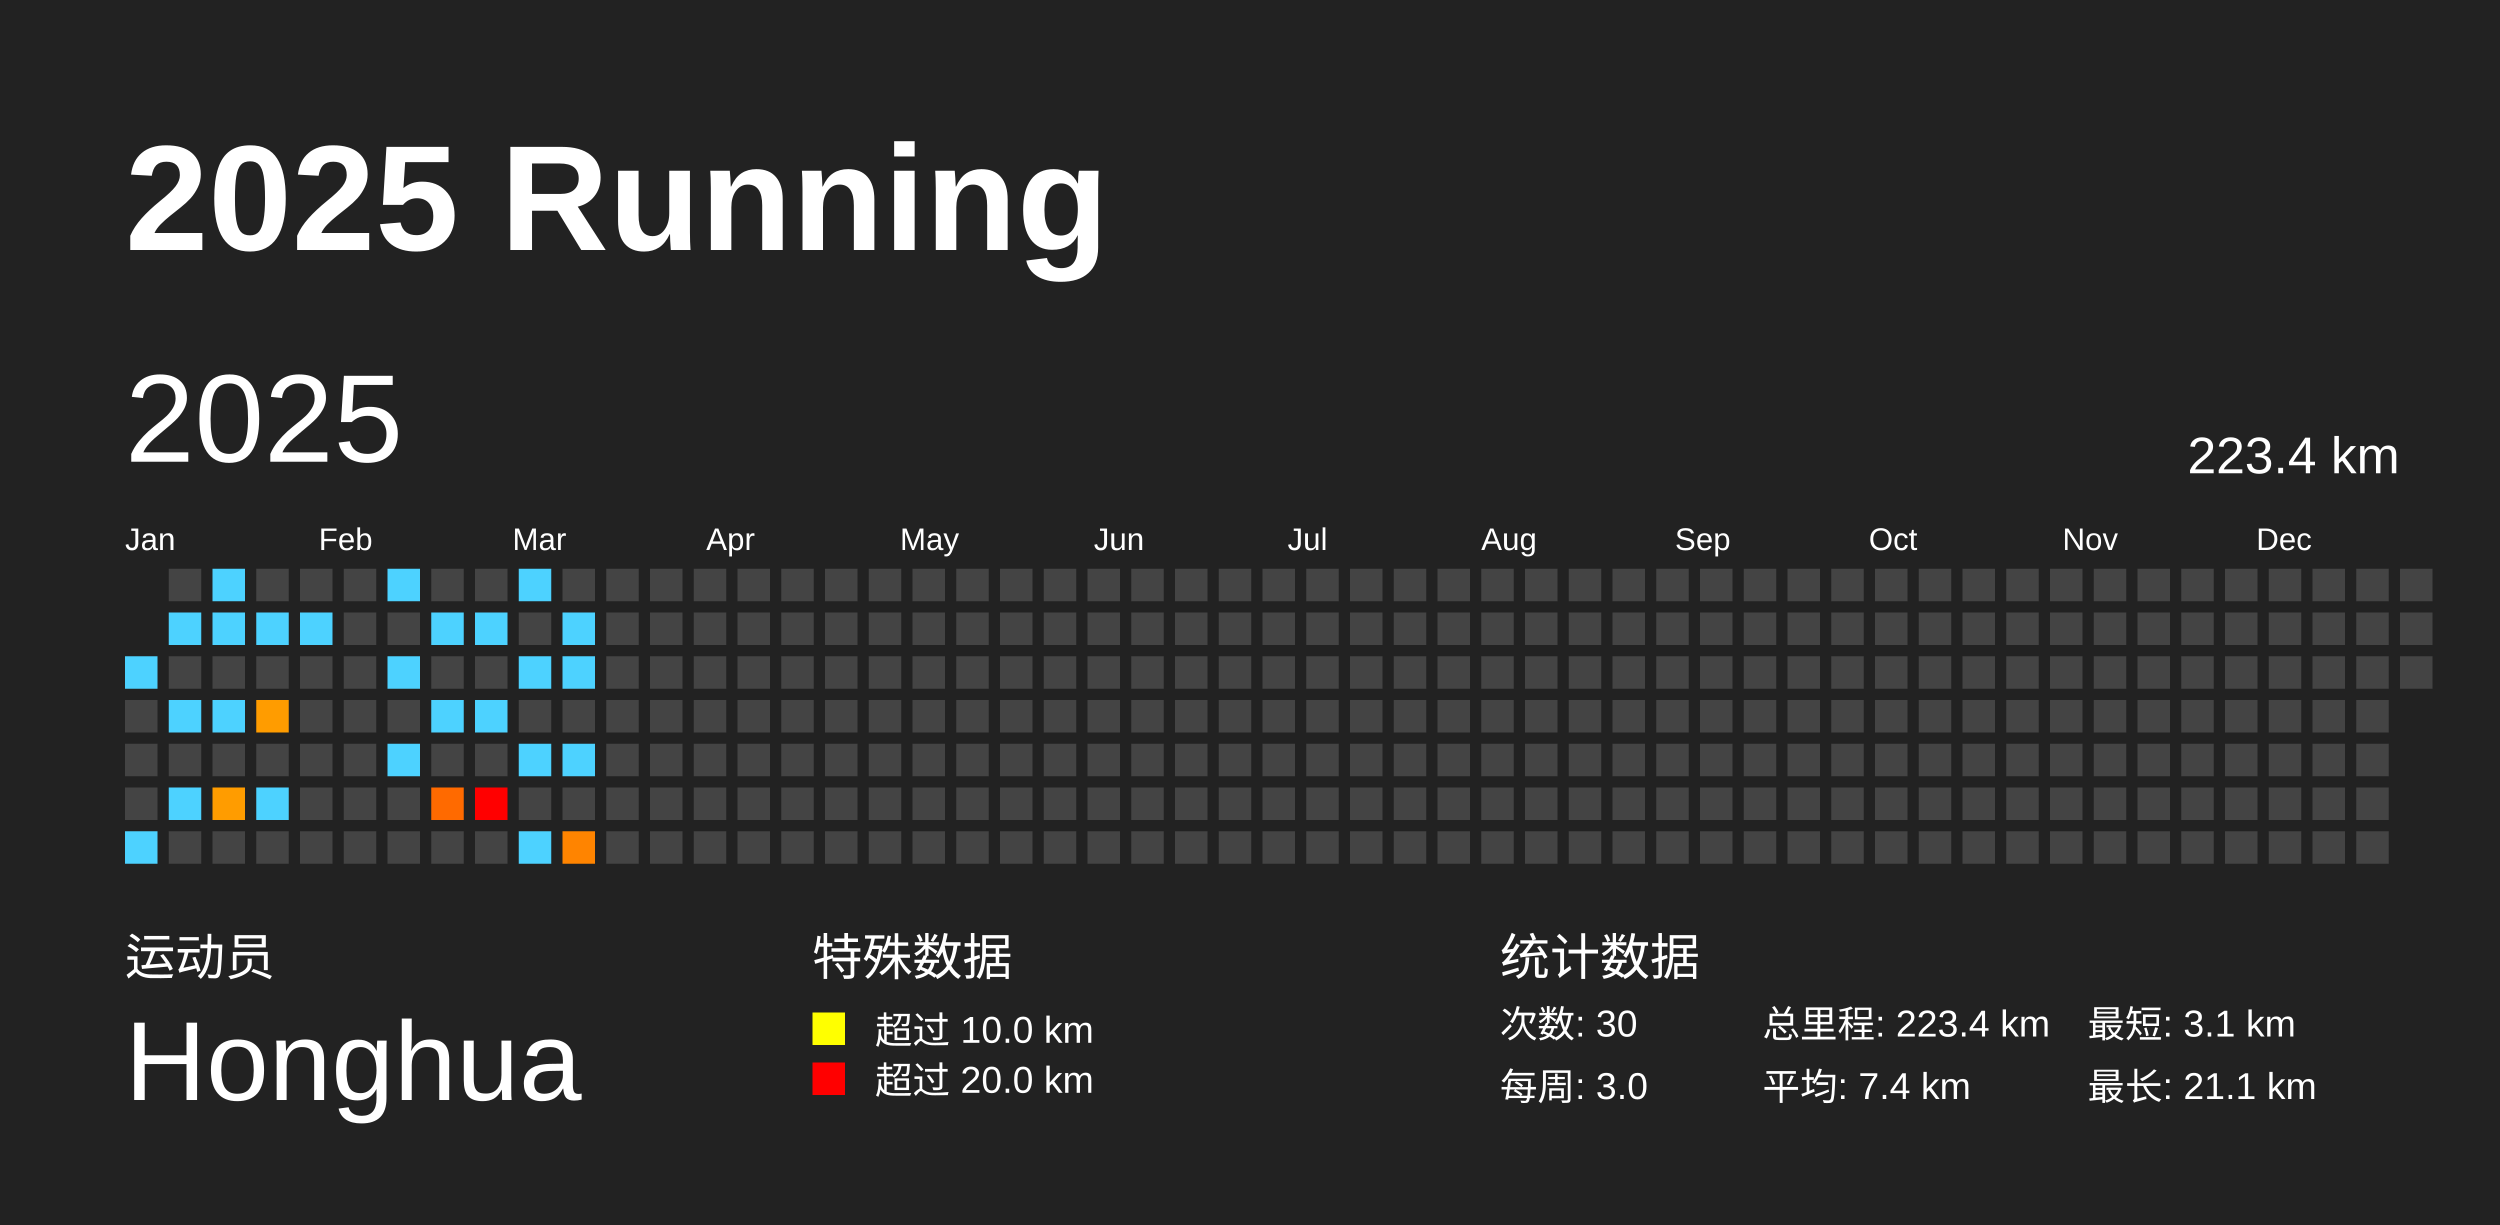
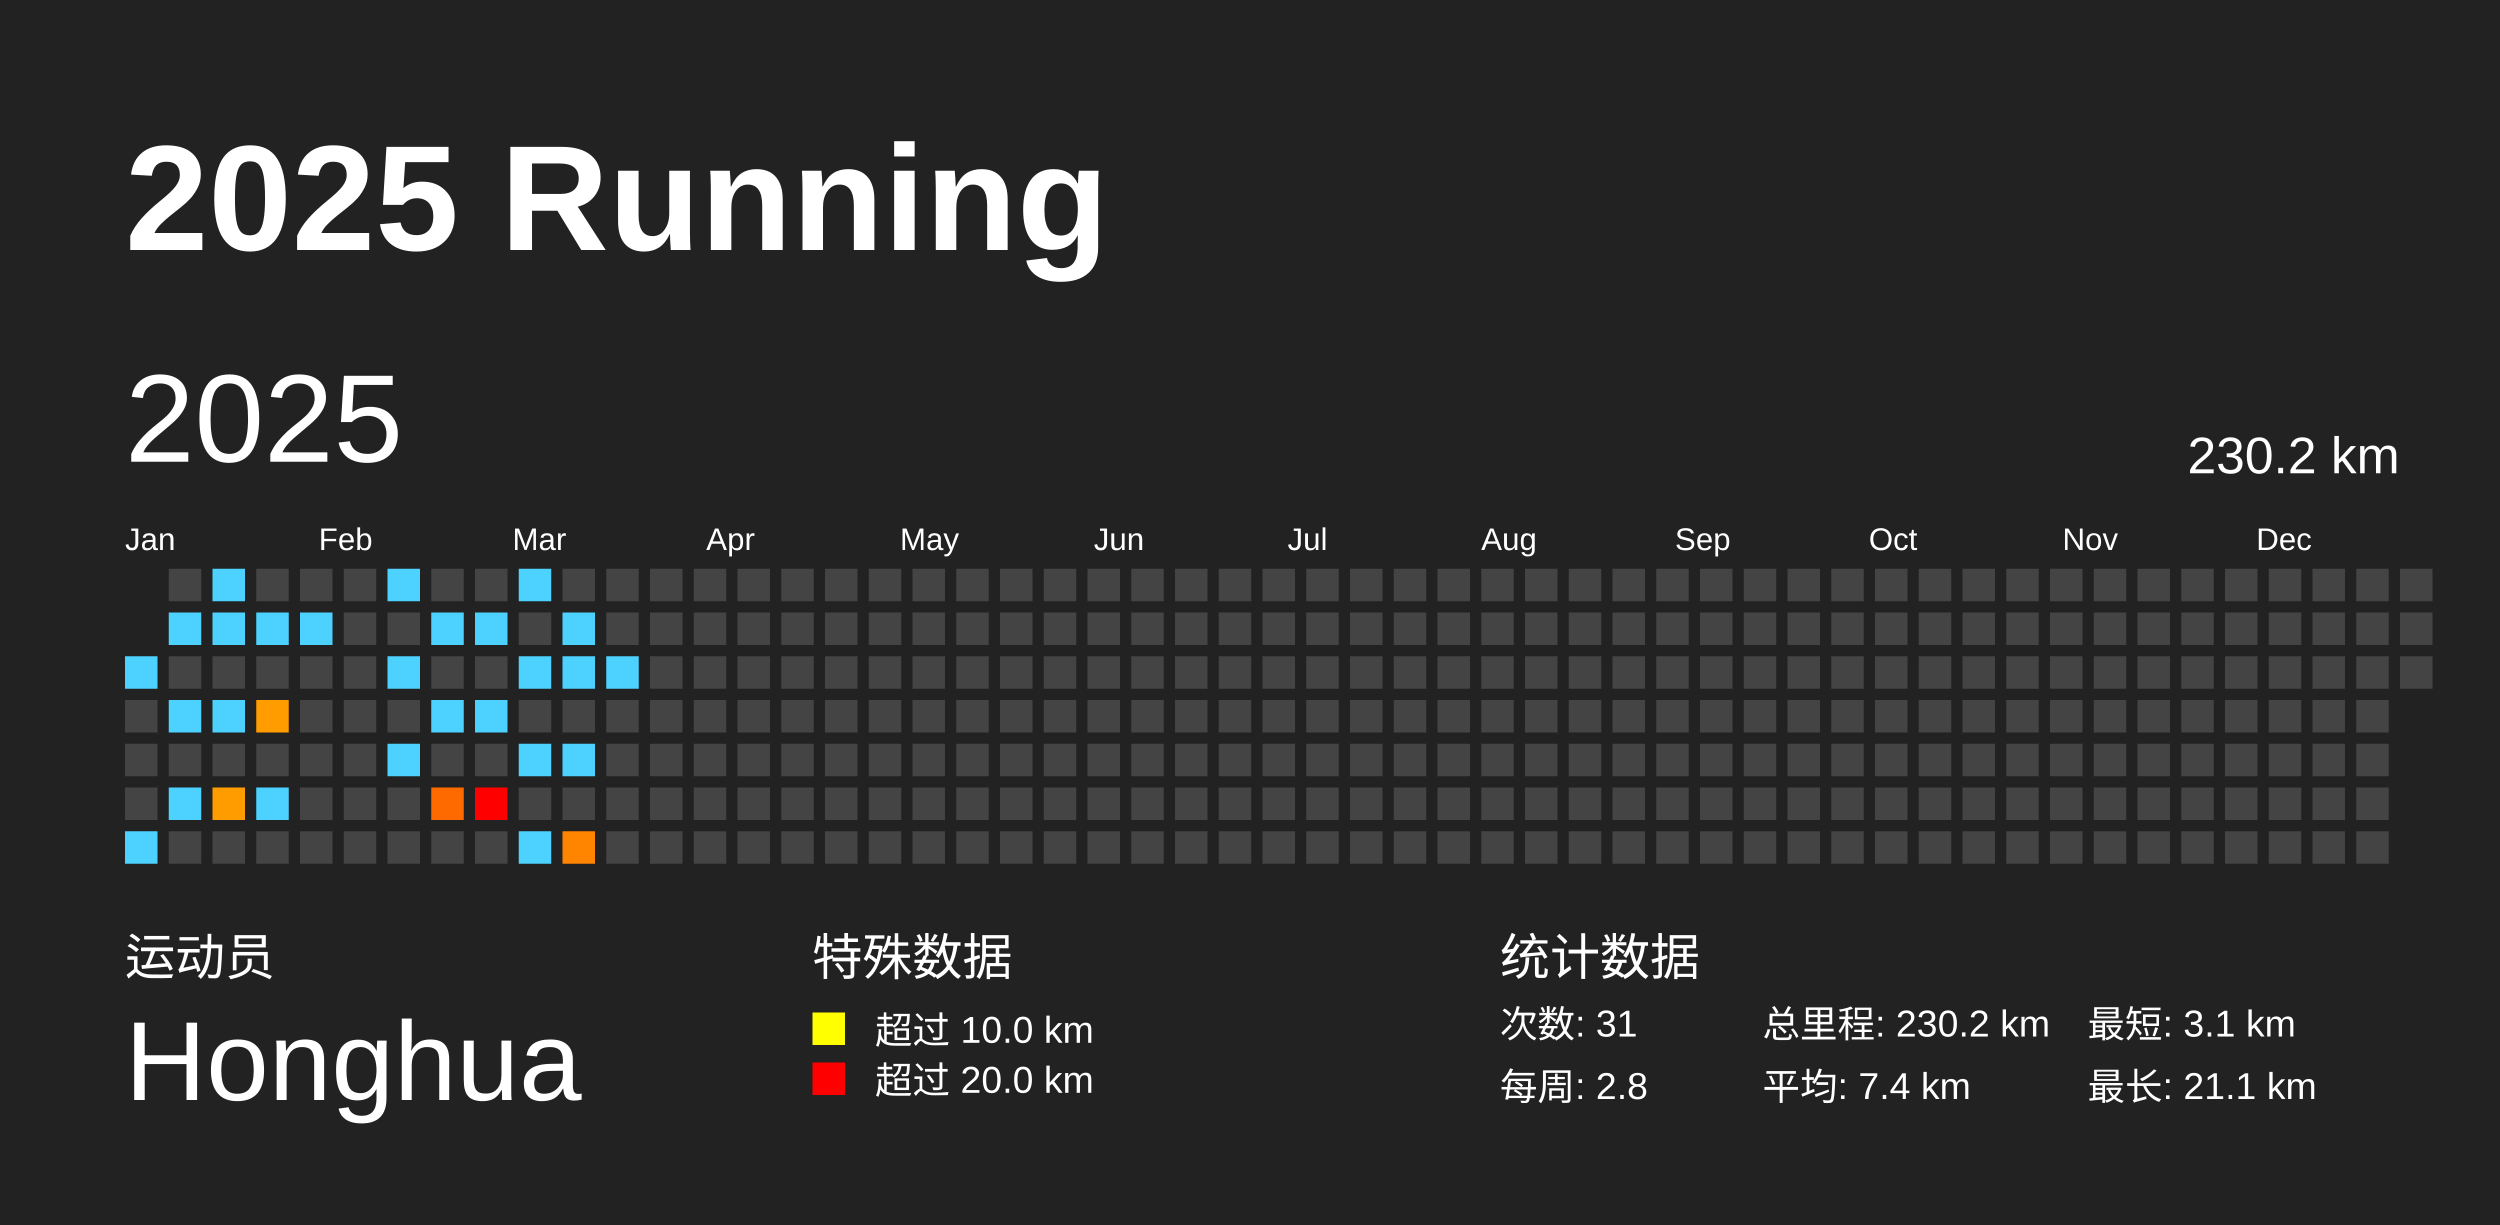
<svg xmlns="http://www.w3.org/2000/svg" baseProfile="full" height="98mm" version="1.1" viewBox="0,0,200,98" width="200mm">
  <defs />
  <rect fill="#222222" height="98" width="200" x="0" y="0" />
  <text fill="#FFFFFF" style="font-size:12px; font-family:Arial; font-weight:bold;" x="10" y="20">2025 Running</text>
  <text fill="#FFFFFF" style="font-size:4px; font-family:Arial" x="10" y="78">运动员</text>
  <text fill="#FFFFFF" style="font-size:9px; font-family:Arial" x="10" y="88">Honghua</text>
  <text fill="#FFFFFF" style="font-size:4px; font-family:Arial" x="65" y="78">特殊数据</text>
  <rect fill="yellow" height="2.6" width="2.6" x="65" y="81" />
  <text fill="#FFFFFF" style="font-size:3px; font-family:Arial" x="70" y="83.5">超过 10.0 km</text>
  <rect fill="red" height="2.6" width="2.6" x="65" y="85" />
  <text fill="#FFFFFF" style="font-size:3px; font-family:Arial" x="70" y="87.5">超过 20.0 km</text>
  <text fill="#FFFFFF" style="font-size:4px; font-family:Arial" x="120" y="78">统计数据</text>
-   <text fill="#FFFFFF" style="font-size:3px; font-family:Arial" x="120" y="83">次数: 30</text>
-   <text fill="#FFFFFF" style="font-size:3px; font-family:Arial" x="120" y="88">每周: 3.0</text>
-   <text fill="#FFFFFF" style="font-size:3px; font-family:Arial" x="141" y="83">总里程: 223.4 km</text>
+   <text fill="#FFFFFF" style="font-size:3px; font-family:Arial" x="120" y="83">次数: 31</text>
+   <text fill="#FFFFFF" style="font-size:3px; font-family:Arial" x="120" y="88">每周: 2.8</text>
+   <text fill="#FFFFFF" style="font-size:3px; font-family:Arial" x="141" y="83">总里程: 230.2 km</text>
  <text fill="#FFFFFF" style="font-size:3px; font-family:Arial" x="141" y="88">平均: 7.4 km</text>
  <text fill="#FFFFFF" style="font-size:3px; font-family:Arial" x="167" y="83">最短: 3.1 km</text>
  <text fill="#FFFFFF" style="font-size:3px; font-family:Arial" x="167" y="88">最长: 21.1 km</text>
  <text dominant-baseline="hanging" fill="#FFFFFF" style="font-size:10.0px; font-family:Arial;" x="10" y="30">2025</text>
-   <text dominant-baseline="hanging" fill="#FFFFFF" style="font-size:4.125px; font-family:Arial;" x="175" y="35">223.4 km</text>
+   <text dominant-baseline="hanging" fill="#FFFFFF" style="font-size:4.125px; font-family:Arial;" x="175" y="35">230.2 km</text>
  <text fill="#FFFFFF" style="font-size:2.5px; font-family:Arial" x="10.0" y="44">Jan</text>
  <text fill="#FFFFFF" style="font-size:2.5px; font-family:Arial" x="25.5" y="44">Feb</text>
  <text fill="#FFFFFF" style="font-size:2.5px; font-family:Arial" x="41.0" y="44">Mar</text>
  <text fill="#FFFFFF" style="font-size:2.5px; font-family:Arial" x="56.5" y="44">Apr</text>
  <text fill="#FFFFFF" style="font-size:2.5px; font-family:Arial" x="72.0" y="44">May</text>
  <text fill="#FFFFFF" style="font-size:2.5px; font-family:Arial" x="87.5" y="44">Jun</text>
  <text fill="#FFFFFF" style="font-size:2.5px; font-family:Arial" x="103.0" y="44">Jul</text>
  <text fill="#FFFFFF" style="font-size:2.5px; font-family:Arial" x="118.5" y="44">Aug</text>
  <text fill="#FFFFFF" style="font-size:2.5px; font-family:Arial" x="134.0" y="44">Sep</text>
  <text fill="#FFFFFF" style="font-size:2.5px; font-family:Arial" x="149.5" y="44">Oct</text>
  <text fill="#FFFFFF" style="font-size:2.5px; font-family:Arial" x="165.0" y="44">Nov</text>
  <text fill="#FFFFFF" style="font-size:2.5px; font-family:Arial" x="180.5" y="44">Dec</text>
  <rect fill="#4dd2ff" height="2.6" width="2.6" x="10.0" y="52.5" />
  <rect fill="#444444" height="2.6" width="2.6" x="10.0" y="56.0" />
  <rect fill="#444444" height="2.6" width="2.6" x="10.0" y="59.5" />
  <rect fill="#444444" height="2.6" width="2.6" x="10.0" y="63.0" />
  <rect fill="#4dd2ff" height="2.6" width="2.6" x="10.0" y="66.5" />
  <rect fill="#444444" height="2.6" width="2.6" x="13.5" y="45.5" />
  <rect fill="#4dd2ff" height="2.6" width="2.6" x="13.5" y="49.0" />
  <rect fill="#444444" height="2.6" width="2.6" x="13.5" y="52.5" />
  <rect fill="#4dd2ff" height="2.6" width="2.6" x="13.5" y="56.0" />
  <rect fill="#444444" height="2.6" width="2.6" x="13.5" y="59.5" />
  <rect fill="#4dd2ff" height="2.6" width="2.6" x="13.5" y="63.0" />
  <rect fill="#444444" height="2.6" width="2.6" x="13.5" y="66.5" />
  <rect fill="#4dd2ff" height="2.6" width="2.6" x="17.0" y="45.5" />
  <rect fill="#4dd2ff" height="2.6" width="2.6" x="17.0" y="49.0" />
  <rect fill="#444444" height="2.6" width="2.6" x="17.0" y="52.5" />
  <rect fill="#4dd2ff" height="2.6" width="2.6" x="17.0" y="56.0" />
  <rect fill="#444444" height="2.6" width="2.6" x="17.0" y="59.5" />
  <rect fill="#ff9c00" height="2.6" width="2.6" x="17.0" y="63.0" />
  <rect fill="#444444" height="2.6" width="2.6" x="17.0" y="66.5" />
  <rect fill="#444444" height="2.6" width="2.6" x="20.5" y="45.5" />
  <rect fill="#4dd2ff" height="2.6" width="2.6" x="20.5" y="49.0" />
  <rect fill="#444444" height="2.6" width="2.6" x="20.5" y="52.5" />
  <rect fill="#ff9c00" height="2.6" width="2.6" x="20.5" y="56.0" />
  <rect fill="#444444" height="2.6" width="2.6" x="20.5" y="59.5" />
  <rect fill="#4dd2ff" height="2.6" width="2.6" x="20.5" y="63.0" />
  <rect fill="#444444" height="2.6" width="2.6" x="20.5" y="66.5" />
  <rect fill="#444444" height="2.6" width="2.6" x="24.0" y="45.5" />
  <rect fill="#4dd2ff" height="2.6" width="2.6" x="24.0" y="49.0" />
  <rect fill="#444444" height="2.6" width="2.6" x="24.0" y="52.5" />
  <rect fill="#444444" height="2.6" width="2.6" x="24.0" y="56.0" />
  <rect fill="#444444" height="2.6" width="2.6" x="24.0" y="59.5" />
  <rect fill="#444444" height="2.6" width="2.6" x="24.0" y="63.0" />
  <rect fill="#444444" height="2.6" width="2.6" x="24.0" y="66.5" />
  <rect fill="#444444" height="2.6" width="2.6" x="27.5" y="45.5" />
  <rect fill="#444444" height="2.6" width="2.6" x="27.5" y="49.0" />
  <rect fill="#444444" height="2.6" width="2.6" x="27.5" y="52.5" />
  <rect fill="#444444" height="2.6" width="2.6" x="27.5" y="56.0" />
  <rect fill="#444444" height="2.6" width="2.6" x="27.5" y="59.5" />
  <rect fill="#444444" height="2.6" width="2.6" x="27.5" y="63.0" />
  <rect fill="#444444" height="2.6" width="2.6" x="27.5" y="66.5" />
  <rect fill="#4dd2ff" height="2.6" width="2.6" x="31.0" y="45.5" />
  <rect fill="#444444" height="2.6" width="2.6" x="31.0" y="49.0" />
  <rect fill="#4dd2ff" height="2.6" width="2.6" x="31.0" y="52.5" />
  <rect fill="#444444" height="2.6" width="2.6" x="31.0" y="56.0" />
  <rect fill="#4dd2ff" height="2.6" width="2.6" x="31.0" y="59.5" />
  <rect fill="#444444" height="2.6" width="2.6" x="31.0" y="63.0" />
  <rect fill="#444444" height="2.6" width="2.6" x="31.0" y="66.5" />
  <rect fill="#444444" height="2.6" width="2.6" x="34.5" y="45.5" />
  <rect fill="#4dd2ff" height="2.6" width="2.6" x="34.5" y="49.0" />
  <rect fill="#444444" height="2.6" width="2.6" x="34.5" y="52.5" />
  <rect fill="#4dd2ff" height="2.6" width="2.6" x="34.5" y="56.0" />
  <rect fill="#444444" height="2.6" width="2.6" x="34.5" y="59.5" />
  <rect fill="#ff6a00" height="2.6" width="2.6" x="34.5" y="63.0" />
  <rect fill="#444444" height="2.6" width="2.6" x="34.5" y="66.5" />
  <rect fill="#444444" height="2.6" width="2.6" x="38.0" y="45.5" />
  <rect fill="#4dd2ff" height="2.6" width="2.6" x="38.0" y="49.0" />
  <rect fill="#444444" height="2.6" width="2.6" x="38.0" y="52.5" />
  <rect fill="#4dd2ff" height="2.6" width="2.6" x="38.0" y="56.0" />
  <rect fill="#444444" height="2.6" width="2.6" x="38.0" y="59.5" />
  <rect fill="red" height="2.6" width="2.6" x="38.0" y="63.0" />
  <rect fill="#444444" height="2.6" width="2.6" x="38.0" y="66.5" />
  <rect fill="#4dd2ff" height="2.6" width="2.6" x="41.5" y="45.5" />
  <rect fill="#444444" height="2.6" width="2.6" x="41.5" y="49.0" />
  <rect fill="#4dd2ff" height="2.6" width="2.6" x="41.5" y="52.5" />
  <rect fill="#444444" height="2.6" width="2.6" x="41.5" y="56.0" />
  <rect fill="#4dd2ff" height="2.6" width="2.6" x="41.5" y="59.5" />
  <rect fill="#444444" height="2.6" width="2.6" x="41.5" y="63.0" />
  <rect fill="#4dd2ff" height="2.6" width="2.6" x="41.5" y="66.5" />
  <rect fill="#444444" height="2.6" width="2.6" x="45.0" y="45.5" />
  <rect fill="#4dd2ff" height="2.6" width="2.6" x="45.0" y="49.0" />
  <rect fill="#4dd2ff" height="2.6" width="2.6" x="45.0" y="52.5" />
  <rect fill="#444444" height="2.6" width="2.6" x="45.0" y="56.0" />
  <rect fill="#4dd2ff" height="2.6" width="2.6" x="45.0" y="59.5" />
  <rect fill="#444444" height="2.6" width="2.6" x="45.0" y="63.0" />
  <rect fill="#ff8400" height="2.6" width="2.6" x="45.0" y="66.5" />
  <rect fill="#444444" height="2.6" width="2.6" x="48.5" y="45.5" />
  <rect fill="#444444" height="2.6" width="2.6" x="48.5" y="49.0" />
-   <rect fill="#444444" height="2.6" width="2.6" x="48.5" y="52.5" />
+   <rect fill="#4dd2ff" height="2.6" width="2.6" x="48.5" y="52.5" />
  <rect fill="#444444" height="2.6" width="2.6" x="48.5" y="56.0" />
  <rect fill="#444444" height="2.6" width="2.6" x="48.5" y="59.5" />
  <rect fill="#444444" height="2.6" width="2.6" x="48.5" y="63.0" />
  <rect fill="#444444" height="2.6" width="2.6" x="48.5" y="66.5" />
  <rect fill="#444444" height="2.6" width="2.6" x="52.0" y="45.5" />
  <rect fill="#444444" height="2.6" width="2.6" x="52.0" y="49.0" />
  <rect fill="#444444" height="2.6" width="2.6" x="52.0" y="52.5" />
  <rect fill="#444444" height="2.6" width="2.6" x="52.0" y="56.0" />
  <rect fill="#444444" height="2.6" width="2.6" x="52.0" y="59.5" />
  <rect fill="#444444" height="2.6" width="2.6" x="52.0" y="63.0" />
  <rect fill="#444444" height="2.6" width="2.6" x="52.0" y="66.5" />
  <rect fill="#444444" height="2.6" width="2.6" x="55.5" y="45.5" />
  <rect fill="#444444" height="2.6" width="2.6" x="55.5" y="49.0" />
  <rect fill="#444444" height="2.6" width="2.6" x="55.5" y="52.5" />
  <rect fill="#444444" height="2.6" width="2.6" x="55.5" y="56.0" />
  <rect fill="#444444" height="2.6" width="2.6" x="55.5" y="59.5" />
  <rect fill="#444444" height="2.6" width="2.6" x="55.5" y="63.0" />
  <rect fill="#444444" height="2.6" width="2.6" x="55.5" y="66.5" />
  <rect fill="#444444" height="2.6" width="2.6" x="59.0" y="45.5" />
  <rect fill="#444444" height="2.6" width="2.6" x="59.0" y="49.0" />
  <rect fill="#444444" height="2.6" width="2.6" x="59.0" y="52.5" />
  <rect fill="#444444" height="2.6" width="2.6" x="59.0" y="56.0" />
  <rect fill="#444444" height="2.6" width="2.6" x="59.0" y="59.5" />
  <rect fill="#444444" height="2.6" width="2.6" x="59.0" y="63.0" />
  <rect fill="#444444" height="2.6" width="2.6" x="59.0" y="66.5" />
  <rect fill="#444444" height="2.6" width="2.6" x="62.5" y="45.5" />
  <rect fill="#444444" height="2.6" width="2.6" x="62.5" y="49.0" />
  <rect fill="#444444" height="2.6" width="2.6" x="62.5" y="52.5" />
  <rect fill="#444444" height="2.6" width="2.6" x="62.5" y="56.0" />
  <rect fill="#444444" height="2.6" width="2.6" x="62.5" y="59.5" />
  <rect fill="#444444" height="2.6" width="2.6" x="62.5" y="63.0" />
  <rect fill="#444444" height="2.6" width="2.6" x="62.5" y="66.5" />
  <rect fill="#444444" height="2.6" width="2.6" x="66.0" y="45.5" />
  <rect fill="#444444" height="2.6" width="2.6" x="66.0" y="49.0" />
  <rect fill="#444444" height="2.6" width="2.6" x="66.0" y="52.5" />
  <rect fill="#444444" height="2.6" width="2.6" x="66.0" y="56.0" />
  <rect fill="#444444" height="2.6" width="2.6" x="66.0" y="59.5" />
  <rect fill="#444444" height="2.6" width="2.6" x="66.0" y="63.0" />
  <rect fill="#444444" height="2.6" width="2.6" x="66.0" y="66.5" />
  <rect fill="#444444" height="2.6" width="2.6" x="69.5" y="45.5" />
  <rect fill="#444444" height="2.6" width="2.6" x="69.5" y="49.0" />
  <rect fill="#444444" height="2.6" width="2.6" x="69.5" y="52.5" />
  <rect fill="#444444" height="2.6" width="2.6" x="69.5" y="56.0" />
  <rect fill="#444444" height="2.6" width="2.6" x="69.5" y="59.5" />
  <rect fill="#444444" height="2.6" width="2.6" x="69.5" y="63.0" />
  <rect fill="#444444" height="2.6" width="2.6" x="69.5" y="66.5" />
  <rect fill="#444444" height="2.6" width="2.6" x="73.0" y="45.5" />
  <rect fill="#444444" height="2.6" width="2.6" x="73.0" y="49.0" />
  <rect fill="#444444" height="2.6" width="2.6" x="73.0" y="52.5" />
  <rect fill="#444444" height="2.6" width="2.6" x="73.0" y="56.0" />
  <rect fill="#444444" height="2.6" width="2.6" x="73.0" y="59.5" />
  <rect fill="#444444" height="2.6" width="2.6" x="73.0" y="63.0" />
  <rect fill="#444444" height="2.6" width="2.6" x="73.0" y="66.5" />
  <rect fill="#444444" height="2.6" width="2.6" x="76.5" y="45.5" />
  <rect fill="#444444" height="2.6" width="2.6" x="76.5" y="49.0" />
  <rect fill="#444444" height="2.6" width="2.6" x="76.5" y="52.5" />
  <rect fill="#444444" height="2.6" width="2.6" x="76.5" y="56.0" />
  <rect fill="#444444" height="2.6" width="2.6" x="76.5" y="59.5" />
  <rect fill="#444444" height="2.6" width="2.6" x="76.5" y="63.0" />
  <rect fill="#444444" height="2.6" width="2.6" x="76.5" y="66.5" />
  <rect fill="#444444" height="2.6" width="2.6" x="80.0" y="45.5" />
  <rect fill="#444444" height="2.6" width="2.6" x="80.0" y="49.0" />
  <rect fill="#444444" height="2.6" width="2.6" x="80.0" y="52.5" />
  <rect fill="#444444" height="2.6" width="2.6" x="80.0" y="56.0" />
  <rect fill="#444444" height="2.6" width="2.6" x="80.0" y="59.5" />
  <rect fill="#444444" height="2.6" width="2.6" x="80.0" y="63.0" />
  <rect fill="#444444" height="2.6" width="2.6" x="80.0" y="66.5" />
  <rect fill="#444444" height="2.6" width="2.6" x="83.5" y="45.5" />
  <rect fill="#444444" height="2.6" width="2.6" x="83.5" y="49.0" />
  <rect fill="#444444" height="2.6" width="2.6" x="83.5" y="52.5" />
  <rect fill="#444444" height="2.6" width="2.6" x="83.5" y="56.0" />
  <rect fill="#444444" height="2.6" width="2.6" x="83.5" y="59.5" />
  <rect fill="#444444" height="2.6" width="2.6" x="83.5" y="63.0" />
  <rect fill="#444444" height="2.6" width="2.6" x="83.5" y="66.5" />
  <rect fill="#444444" height="2.6" width="2.6" x="87.0" y="45.5" />
  <rect fill="#444444" height="2.6" width="2.6" x="87.0" y="49.0" />
  <rect fill="#444444" height="2.6" width="2.6" x="87.0" y="52.5" />
  <rect fill="#444444" height="2.6" width="2.6" x="87.0" y="56.0" />
  <rect fill="#444444" height="2.6" width="2.6" x="87.0" y="59.5" />
  <rect fill="#444444" height="2.6" width="2.6" x="87.0" y="63.0" />
  <rect fill="#444444" height="2.6" width="2.6" x="87.0" y="66.5" />
  <rect fill="#444444" height="2.6" width="2.6" x="90.5" y="45.5" />
  <rect fill="#444444" height="2.6" width="2.6" x="90.5" y="49.0" />
  <rect fill="#444444" height="2.6" width="2.6" x="90.5" y="52.5" />
  <rect fill="#444444" height="2.6" width="2.6" x="90.5" y="56.0" />
  <rect fill="#444444" height="2.6" width="2.6" x="90.5" y="59.5" />
  <rect fill="#444444" height="2.6" width="2.6" x="90.5" y="63.0" />
  <rect fill="#444444" height="2.6" width="2.6" x="90.5" y="66.5" />
  <rect fill="#444444" height="2.6" width="2.6" x="94.0" y="45.5" />
  <rect fill="#444444" height="2.6" width="2.6" x="94.0" y="49.0" />
  <rect fill="#444444" height="2.6" width="2.6" x="94.0" y="52.5" />
  <rect fill="#444444" height="2.6" width="2.6" x="94.0" y="56.0" />
  <rect fill="#444444" height="2.6" width="2.6" x="94.0" y="59.5" />
  <rect fill="#444444" height="2.6" width="2.6" x="94.0" y="63.0" />
  <rect fill="#444444" height="2.6" width="2.6" x="94.0" y="66.5" />
  <rect fill="#444444" height="2.6" width="2.6" x="97.5" y="45.5" />
  <rect fill="#444444" height="2.6" width="2.6" x="97.5" y="49.0" />
  <rect fill="#444444" height="2.6" width="2.6" x="97.5" y="52.5" />
  <rect fill="#444444" height="2.6" width="2.6" x="97.5" y="56.0" />
  <rect fill="#444444" height="2.6" width="2.6" x="97.5" y="59.5" />
  <rect fill="#444444" height="2.6" width="2.6" x="97.5" y="63.0" />
  <rect fill="#444444" height="2.6" width="2.6" x="97.5" y="66.5" />
  <rect fill="#444444" height="2.6" width="2.6" x="101.0" y="45.5" />
  <rect fill="#444444" height="2.6" width="2.6" x="101.0" y="49.0" />
  <rect fill="#444444" height="2.6" width="2.6" x="101.0" y="52.5" />
  <rect fill="#444444" height="2.6" width="2.6" x="101.0" y="56.0" />
  <rect fill="#444444" height="2.6" width="2.6" x="101.0" y="59.5" />
  <rect fill="#444444" height="2.6" width="2.6" x="101.0" y="63.0" />
  <rect fill="#444444" height="2.6" width="2.6" x="101.0" y="66.5" />
  <rect fill="#444444" height="2.6" width="2.6" x="104.5" y="45.5" />
  <rect fill="#444444" height="2.6" width="2.6" x="104.5" y="49.0" />
  <rect fill="#444444" height="2.6" width="2.6" x="104.5" y="52.5" />
  <rect fill="#444444" height="2.6" width="2.6" x="104.5" y="56.0" />
  <rect fill="#444444" height="2.6" width="2.6" x="104.5" y="59.5" />
  <rect fill="#444444" height="2.6" width="2.6" x="104.5" y="63.0" />
  <rect fill="#444444" height="2.6" width="2.6" x="104.5" y="66.5" />
  <rect fill="#444444" height="2.6" width="2.6" x="108.0" y="45.5" />
  <rect fill="#444444" height="2.6" width="2.6" x="108.0" y="49.0" />
  <rect fill="#444444" height="2.6" width="2.6" x="108.0" y="52.5" />
  <rect fill="#444444" height="2.6" width="2.6" x="108.0" y="56.0" />
  <rect fill="#444444" height="2.6" width="2.6" x="108.0" y="59.5" />
  <rect fill="#444444" height="2.6" width="2.6" x="108.0" y="63.0" />
  <rect fill="#444444" height="2.6" width="2.6" x="108.0" y="66.5" />
  <rect fill="#444444" height="2.6" width="2.6" x="111.5" y="45.5" />
  <rect fill="#444444" height="2.6" width="2.6" x="111.5" y="49.0" />
  <rect fill="#444444" height="2.6" width="2.6" x="111.5" y="52.5" />
  <rect fill="#444444" height="2.6" width="2.6" x="111.5" y="56.0" />
  <rect fill="#444444" height="2.6" width="2.6" x="111.5" y="59.5" />
  <rect fill="#444444" height="2.6" width="2.6" x="111.5" y="63.0" />
  <rect fill="#444444" height="2.6" width="2.6" x="111.5" y="66.5" />
  <rect fill="#444444" height="2.6" width="2.6" x="115.0" y="45.5" />
  <rect fill="#444444" height="2.6" width="2.6" x="115.0" y="49.0" />
  <rect fill="#444444" height="2.6" width="2.6" x="115.0" y="52.5" />
  <rect fill="#444444" height="2.6" width="2.6" x="115.0" y="56.0" />
  <rect fill="#444444" height="2.6" width="2.6" x="115.0" y="59.5" />
  <rect fill="#444444" height="2.6" width="2.6" x="115.0" y="63.0" />
  <rect fill="#444444" height="2.6" width="2.6" x="115.0" y="66.5" />
  <rect fill="#444444" height="2.6" width="2.6" x="118.5" y="45.5" />
  <rect fill="#444444" height="2.6" width="2.6" x="118.5" y="49.0" />
  <rect fill="#444444" height="2.6" width="2.6" x="118.5" y="52.5" />
  <rect fill="#444444" height="2.6" width="2.6" x="118.5" y="56.0" />
  <rect fill="#444444" height="2.6" width="2.6" x="118.5" y="59.5" />
  <rect fill="#444444" height="2.6" width="2.6" x="118.5" y="63.0" />
  <rect fill="#444444" height="2.6" width="2.6" x="118.5" y="66.5" />
  <rect fill="#444444" height="2.6" width="2.6" x="122.0" y="45.5" />
  <rect fill="#444444" height="2.6" width="2.6" x="122.0" y="49.0" />
  <rect fill="#444444" height="2.6" width="2.6" x="122.0" y="52.5" />
  <rect fill="#444444" height="2.6" width="2.6" x="122.0" y="56.0" />
  <rect fill="#444444" height="2.6" width="2.6" x="122.0" y="59.5" />
  <rect fill="#444444" height="2.6" width="2.6" x="122.0" y="63.0" />
  <rect fill="#444444" height="2.6" width="2.6" x="122.0" y="66.5" />
  <rect fill="#444444" height="2.6" width="2.6" x="125.5" y="45.5" />
  <rect fill="#444444" height="2.6" width="2.6" x="125.5" y="49.0" />
  <rect fill="#444444" height="2.6" width="2.6" x="125.5" y="52.5" />
  <rect fill="#444444" height="2.6" width="2.6" x="125.5" y="56.0" />
  <rect fill="#444444" height="2.6" width="2.6" x="125.5" y="59.5" />
  <rect fill="#444444" height="2.6" width="2.6" x="125.5" y="63.0" />
  <rect fill="#444444" height="2.6" width="2.6" x="125.5" y="66.5" />
  <rect fill="#444444" height="2.6" width="2.6" x="129.0" y="45.5" />
  <rect fill="#444444" height="2.6" width="2.6" x="129.0" y="49.0" />
  <rect fill="#444444" height="2.6" width="2.6" x="129.0" y="52.5" />
  <rect fill="#444444" height="2.6" width="2.6" x="129.0" y="56.0" />
  <rect fill="#444444" height="2.6" width="2.6" x="129.0" y="59.5" />
  <rect fill="#444444" height="2.6" width="2.6" x="129.0" y="63.0" />
  <rect fill="#444444" height="2.6" width="2.6" x="129.0" y="66.5" />
  <rect fill="#444444" height="2.6" width="2.6" x="132.5" y="45.5" />
  <rect fill="#444444" height="2.6" width="2.6" x="132.5" y="49.0" />
  <rect fill="#444444" height="2.6" width="2.6" x="132.5" y="52.5" />
  <rect fill="#444444" height="2.6" width="2.6" x="132.5" y="56.0" />
  <rect fill="#444444" height="2.6" width="2.6" x="132.5" y="59.5" />
  <rect fill="#444444" height="2.6" width="2.6" x="132.5" y="63.0" />
  <rect fill="#444444" height="2.6" width="2.6" x="132.5" y="66.5" />
  <rect fill="#444444" height="2.6" width="2.6" x="136.0" y="45.5" />
  <rect fill="#444444" height="2.6" width="2.6" x="136.0" y="49.0" />
  <rect fill="#444444" height="2.6" width="2.6" x="136.0" y="52.5" />
  <rect fill="#444444" height="2.6" width="2.6" x="136.0" y="56.0" />
  <rect fill="#444444" height="2.6" width="2.6" x="136.0" y="59.5" />
  <rect fill="#444444" height="2.6" width="2.6" x="136.0" y="63.0" />
  <rect fill="#444444" height="2.6" width="2.6" x="136.0" y="66.5" />
  <rect fill="#444444" height="2.6" width="2.6" x="139.5" y="45.5" />
  <rect fill="#444444" height="2.6" width="2.6" x="139.5" y="49.0" />
  <rect fill="#444444" height="2.6" width="2.6" x="139.5" y="52.5" />
  <rect fill="#444444" height="2.6" width="2.6" x="139.5" y="56.0" />
  <rect fill="#444444" height="2.6" width="2.6" x="139.5" y="59.5" />
  <rect fill="#444444" height="2.6" width="2.6" x="139.5" y="63.0" />
  <rect fill="#444444" height="2.6" width="2.6" x="139.5" y="66.5" />
  <rect fill="#444444" height="2.6" width="2.6" x="143.0" y="45.5" />
  <rect fill="#444444" height="2.6" width="2.6" x="143.0" y="49.0" />
  <rect fill="#444444" height="2.6" width="2.6" x="143.0" y="52.5" />
  <rect fill="#444444" height="2.6" width="2.6" x="143.0" y="56.0" />
  <rect fill="#444444" height="2.6" width="2.6" x="143.0" y="59.5" />
  <rect fill="#444444" height="2.6" width="2.6" x="143.0" y="63.0" />
  <rect fill="#444444" height="2.6" width="2.6" x="143.0" y="66.5" />
  <rect fill="#444444" height="2.6" width="2.6" x="146.5" y="45.5" />
  <rect fill="#444444" height="2.6" width="2.6" x="146.5" y="49.0" />
  <rect fill="#444444" height="2.6" width="2.6" x="146.5" y="52.5" />
  <rect fill="#444444" height="2.6" width="2.6" x="146.5" y="56.0" />
  <rect fill="#444444" height="2.6" width="2.6" x="146.5" y="59.5" />
  <rect fill="#444444" height="2.6" width="2.6" x="146.5" y="63.0" />
  <rect fill="#444444" height="2.6" width="2.6" x="146.5" y="66.5" />
  <rect fill="#444444" height="2.6" width="2.6" x="150.0" y="45.5" />
  <rect fill="#444444" height="2.6" width="2.6" x="150.0" y="49.0" />
  <rect fill="#444444" height="2.6" width="2.6" x="150.0" y="52.5" />
  <rect fill="#444444" height="2.6" width="2.6" x="150.0" y="56.0" />
  <rect fill="#444444" height="2.6" width="2.6" x="150.0" y="59.5" />
  <rect fill="#444444" height="2.6" width="2.6" x="150.0" y="63.0" />
  <rect fill="#444444" height="2.6" width="2.6" x="150.0" y="66.5" />
  <rect fill="#444444" height="2.6" width="2.6" x="153.5" y="45.5" />
  <rect fill="#444444" height="2.6" width="2.6" x="153.5" y="49.0" />
  <rect fill="#444444" height="2.6" width="2.6" x="153.5" y="52.5" />
  <rect fill="#444444" height="2.6" width="2.6" x="153.5" y="56.0" />
  <rect fill="#444444" height="2.6" width="2.6" x="153.5" y="59.5" />
  <rect fill="#444444" height="2.6" width="2.6" x="153.5" y="63.0" />
  <rect fill="#444444" height="2.6" width="2.6" x="153.5" y="66.5" />
  <rect fill="#444444" height="2.6" width="2.6" x="157.0" y="45.5" />
  <rect fill="#444444" height="2.6" width="2.6" x="157.0" y="49.0" />
  <rect fill="#444444" height="2.6" width="2.6" x="157.0" y="52.5" />
  <rect fill="#444444" height="2.6" width="2.6" x="157.0" y="56.0" />
  <rect fill="#444444" height="2.6" width="2.6" x="157.0" y="59.5" />
  <rect fill="#444444" height="2.6" width="2.6" x="157.0" y="63.0" />
  <rect fill="#444444" height="2.6" width="2.6" x="157.0" y="66.5" />
  <rect fill="#444444" height="2.6" width="2.6" x="160.5" y="45.5" />
  <rect fill="#444444" height="2.6" width="2.6" x="160.5" y="49.0" />
  <rect fill="#444444" height="2.6" width="2.6" x="160.5" y="52.5" />
  <rect fill="#444444" height="2.6" width="2.6" x="160.5" y="56.0" />
  <rect fill="#444444" height="2.6" width="2.6" x="160.5" y="59.5" />
  <rect fill="#444444" height="2.6" width="2.6" x="160.5" y="63.0" />
  <rect fill="#444444" height="2.6" width="2.6" x="160.5" y="66.5" />
  <rect fill="#444444" height="2.6" width="2.6" x="164.0" y="45.5" />
  <rect fill="#444444" height="2.6" width="2.6" x="164.0" y="49.0" />
  <rect fill="#444444" height="2.6" width="2.6" x="164.0" y="52.5" />
  <rect fill="#444444" height="2.6" width="2.6" x="164.0" y="56.0" />
  <rect fill="#444444" height="2.6" width="2.6" x="164.0" y="59.5" />
  <rect fill="#444444" height="2.6" width="2.6" x="164.0" y="63.0" />
  <rect fill="#444444" height="2.6" width="2.6" x="164.0" y="66.5" />
  <rect fill="#444444" height="2.6" width="2.6" x="167.5" y="45.5" />
  <rect fill="#444444" height="2.6" width="2.6" x="167.5" y="49.0" />
  <rect fill="#444444" height="2.6" width="2.6" x="167.5" y="52.5" />
  <rect fill="#444444" height="2.6" width="2.6" x="167.5" y="56.0" />
  <rect fill="#444444" height="2.6" width="2.6" x="167.5" y="59.5" />
  <rect fill="#444444" height="2.6" width="2.6" x="167.5" y="63.0" />
  <rect fill="#444444" height="2.6" width="2.6" x="167.5" y="66.5" />
  <rect fill="#444444" height="2.6" width="2.6" x="171.0" y="45.5" />
  <rect fill="#444444" height="2.6" width="2.6" x="171.0" y="49.0" />
  <rect fill="#444444" height="2.6" width="2.6" x="171.0" y="52.5" />
  <rect fill="#444444" height="2.6" width="2.6" x="171.0" y="56.0" />
  <rect fill="#444444" height="2.6" width="2.6" x="171.0" y="59.5" />
  <rect fill="#444444" height="2.6" width="2.6" x="171.0" y="63.0" />
  <rect fill="#444444" height="2.6" width="2.6" x="171.0" y="66.5" />
  <rect fill="#444444" height="2.6" width="2.6" x="174.5" y="45.5" />
  <rect fill="#444444" height="2.6" width="2.6" x="174.5" y="49.0" />
  <rect fill="#444444" height="2.6" width="2.6" x="174.5" y="52.5" />
  <rect fill="#444444" height="2.6" width="2.6" x="174.5" y="56.0" />
  <rect fill="#444444" height="2.6" width="2.6" x="174.5" y="59.5" />
  <rect fill="#444444" height="2.6" width="2.6" x="174.5" y="63.0" />
  <rect fill="#444444" height="2.6" width="2.6" x="174.5" y="66.5" />
  <rect fill="#444444" height="2.6" width="2.6" x="178.0" y="45.5" />
  <rect fill="#444444" height="2.6" width="2.6" x="178.0" y="49.0" />
  <rect fill="#444444" height="2.6" width="2.6" x="178.0" y="52.5" />
  <rect fill="#444444" height="2.6" width="2.6" x="178.0" y="56.0" />
  <rect fill="#444444" height="2.6" width="2.6" x="178.0" y="59.5" />
  <rect fill="#444444" height="2.6" width="2.6" x="178.0" y="63.0" />
  <rect fill="#444444" height="2.6" width="2.6" x="178.0" y="66.5" />
  <rect fill="#444444" height="2.6" width="2.6" x="181.5" y="45.5" />
  <rect fill="#444444" height="2.6" width="2.6" x="181.5" y="49.0" />
  <rect fill="#444444" height="2.6" width="2.6" x="181.5" y="52.5" />
  <rect fill="#444444" height="2.6" width="2.6" x="181.5" y="56.0" />
  <rect fill="#444444" height="2.6" width="2.6" x="181.5" y="59.5" />
  <rect fill="#444444" height="2.6" width="2.6" x="181.5" y="63.0" />
  <rect fill="#444444" height="2.6" width="2.6" x="181.5" y="66.5" />
  <rect fill="#444444" height="2.6" width="2.6" x="185.0" y="45.5" />
  <rect fill="#444444" height="2.6" width="2.6" x="185.0" y="49.0" />
  <rect fill="#444444" height="2.6" width="2.6" x="185.0" y="52.5" />
  <rect fill="#444444" height="2.6" width="2.6" x="185.0" y="56.0" />
  <rect fill="#444444" height="2.6" width="2.6" x="185.0" y="59.5" />
  <rect fill="#444444" height="2.6" width="2.6" x="185.0" y="63.0" />
  <rect fill="#444444" height="2.6" width="2.6" x="185.0" y="66.5" />
  <rect fill="#444444" height="2.6" width="2.6" x="188.5" y="45.5" />
  <rect fill="#444444" height="2.6" width="2.6" x="188.5" y="49.0" />
  <rect fill="#444444" height="2.6" width="2.6" x="188.5" y="52.5" />
  <rect fill="#444444" height="2.6" width="2.6" x="188.5" y="56.0" />
  <rect fill="#444444" height="2.6" width="2.6" x="188.5" y="59.5" />
  <rect fill="#444444" height="2.6" width="2.6" x="188.5" y="63.0" />
  <rect fill="#444444" height="2.6" width="2.6" x="188.5" y="66.5" />
  <rect fill="#444444" height="2.6" width="2.6" x="192.0" y="45.5" />
  <rect fill="#444444" height="2.6" width="2.6" x="192.0" y="49.0" />
  <rect fill="#444444" height="2.6" width="2.6" x="192.0" y="52.5" />
</svg>
